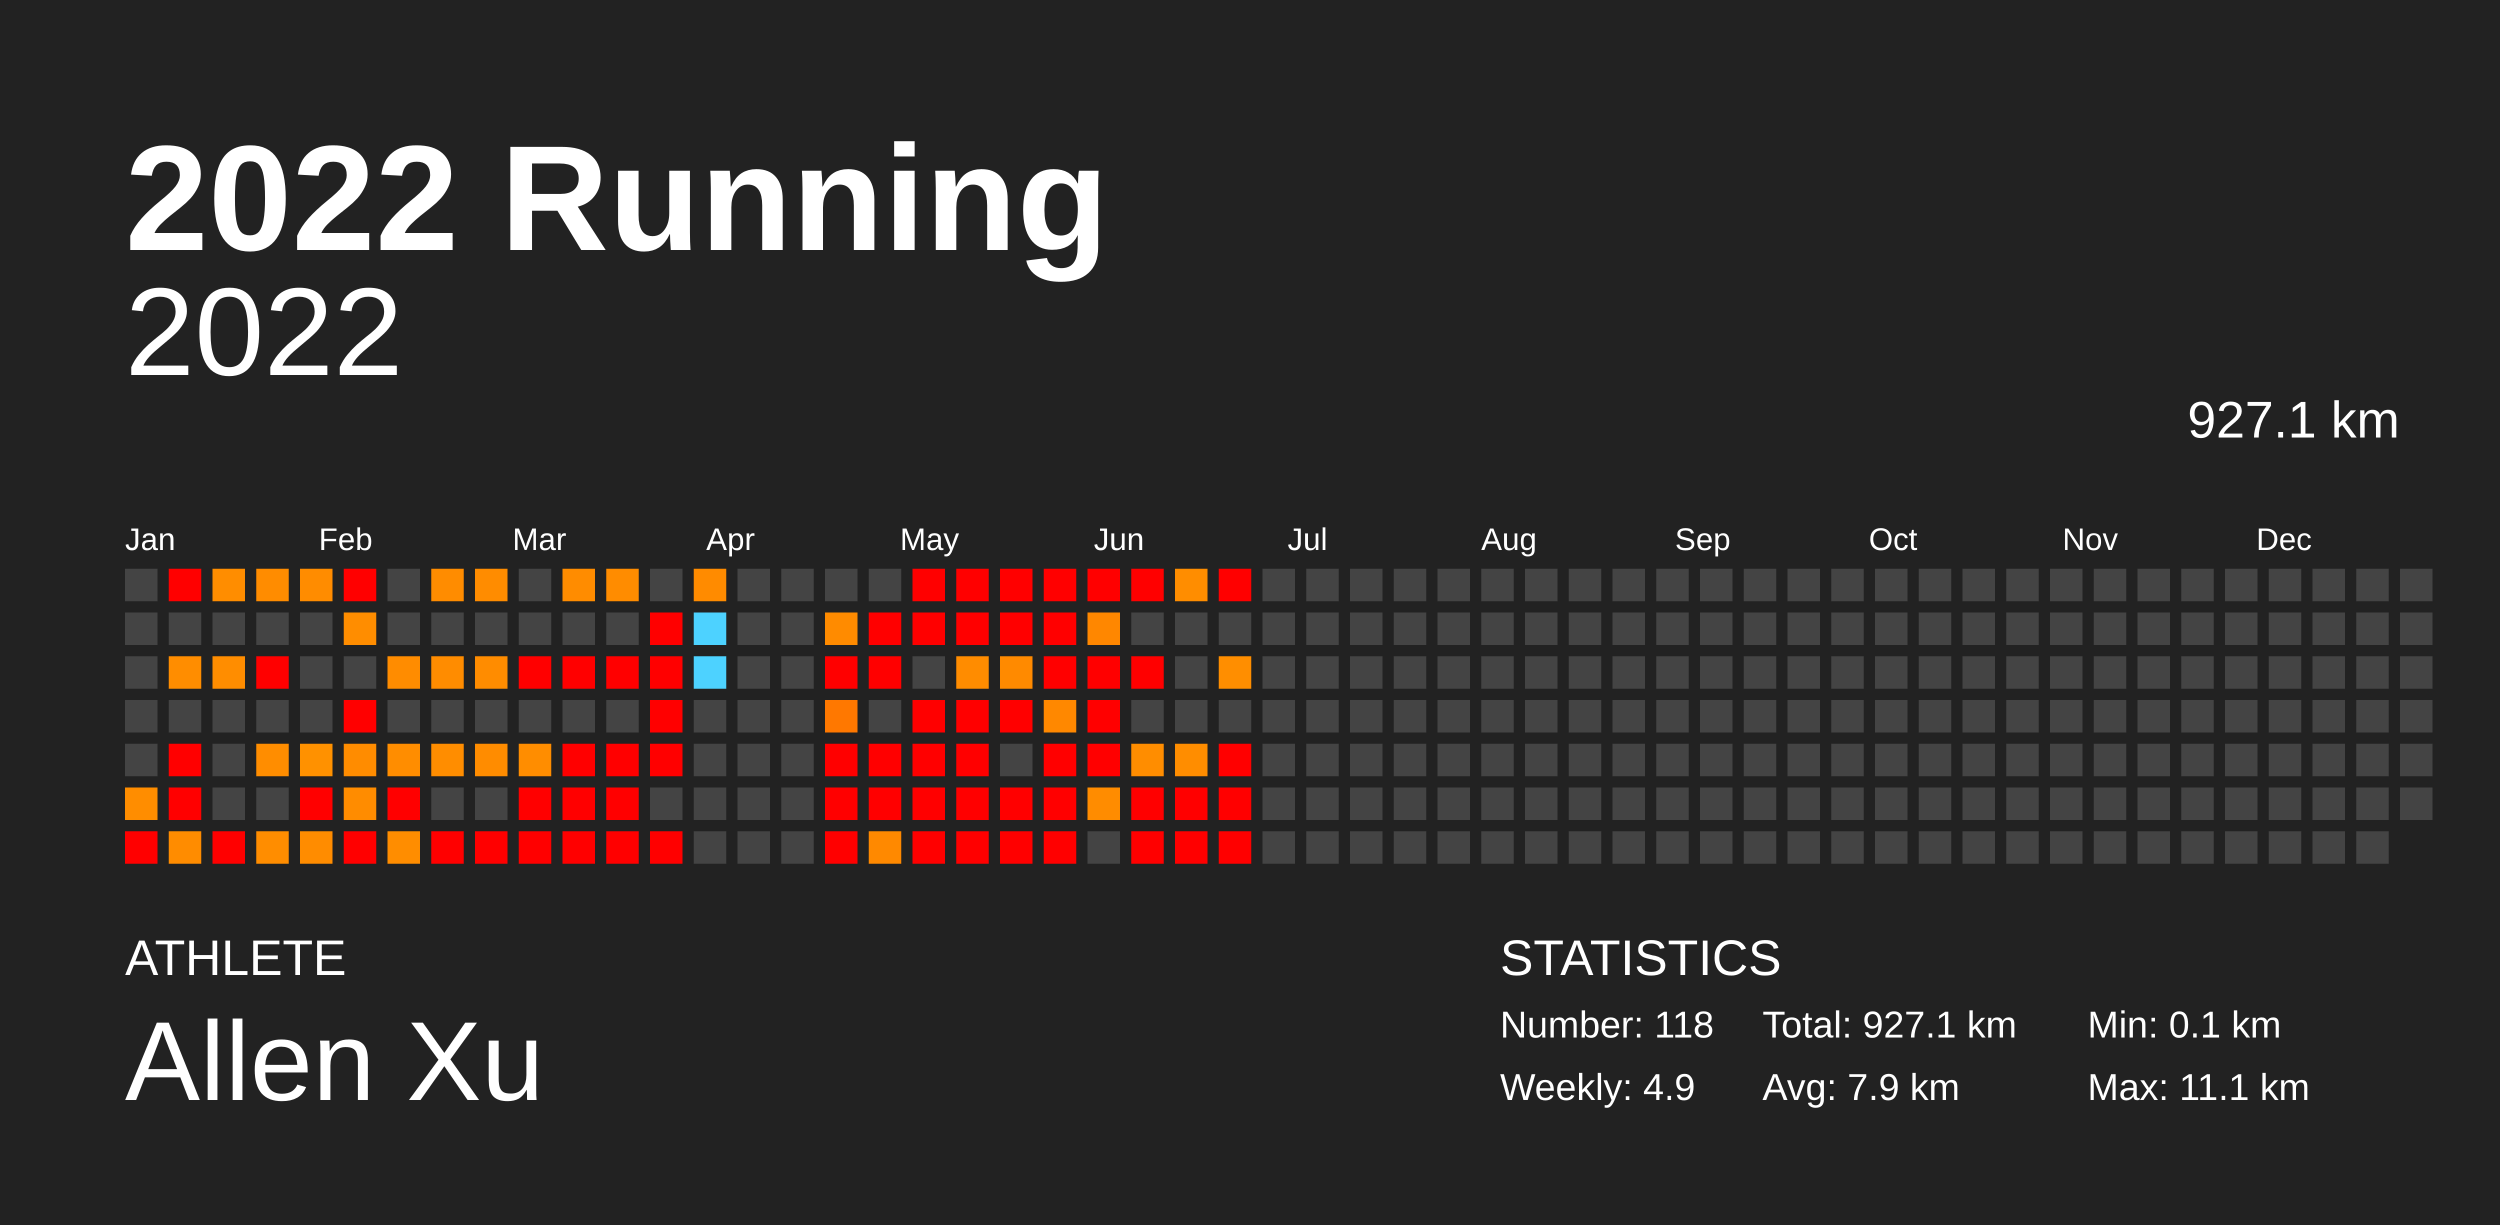
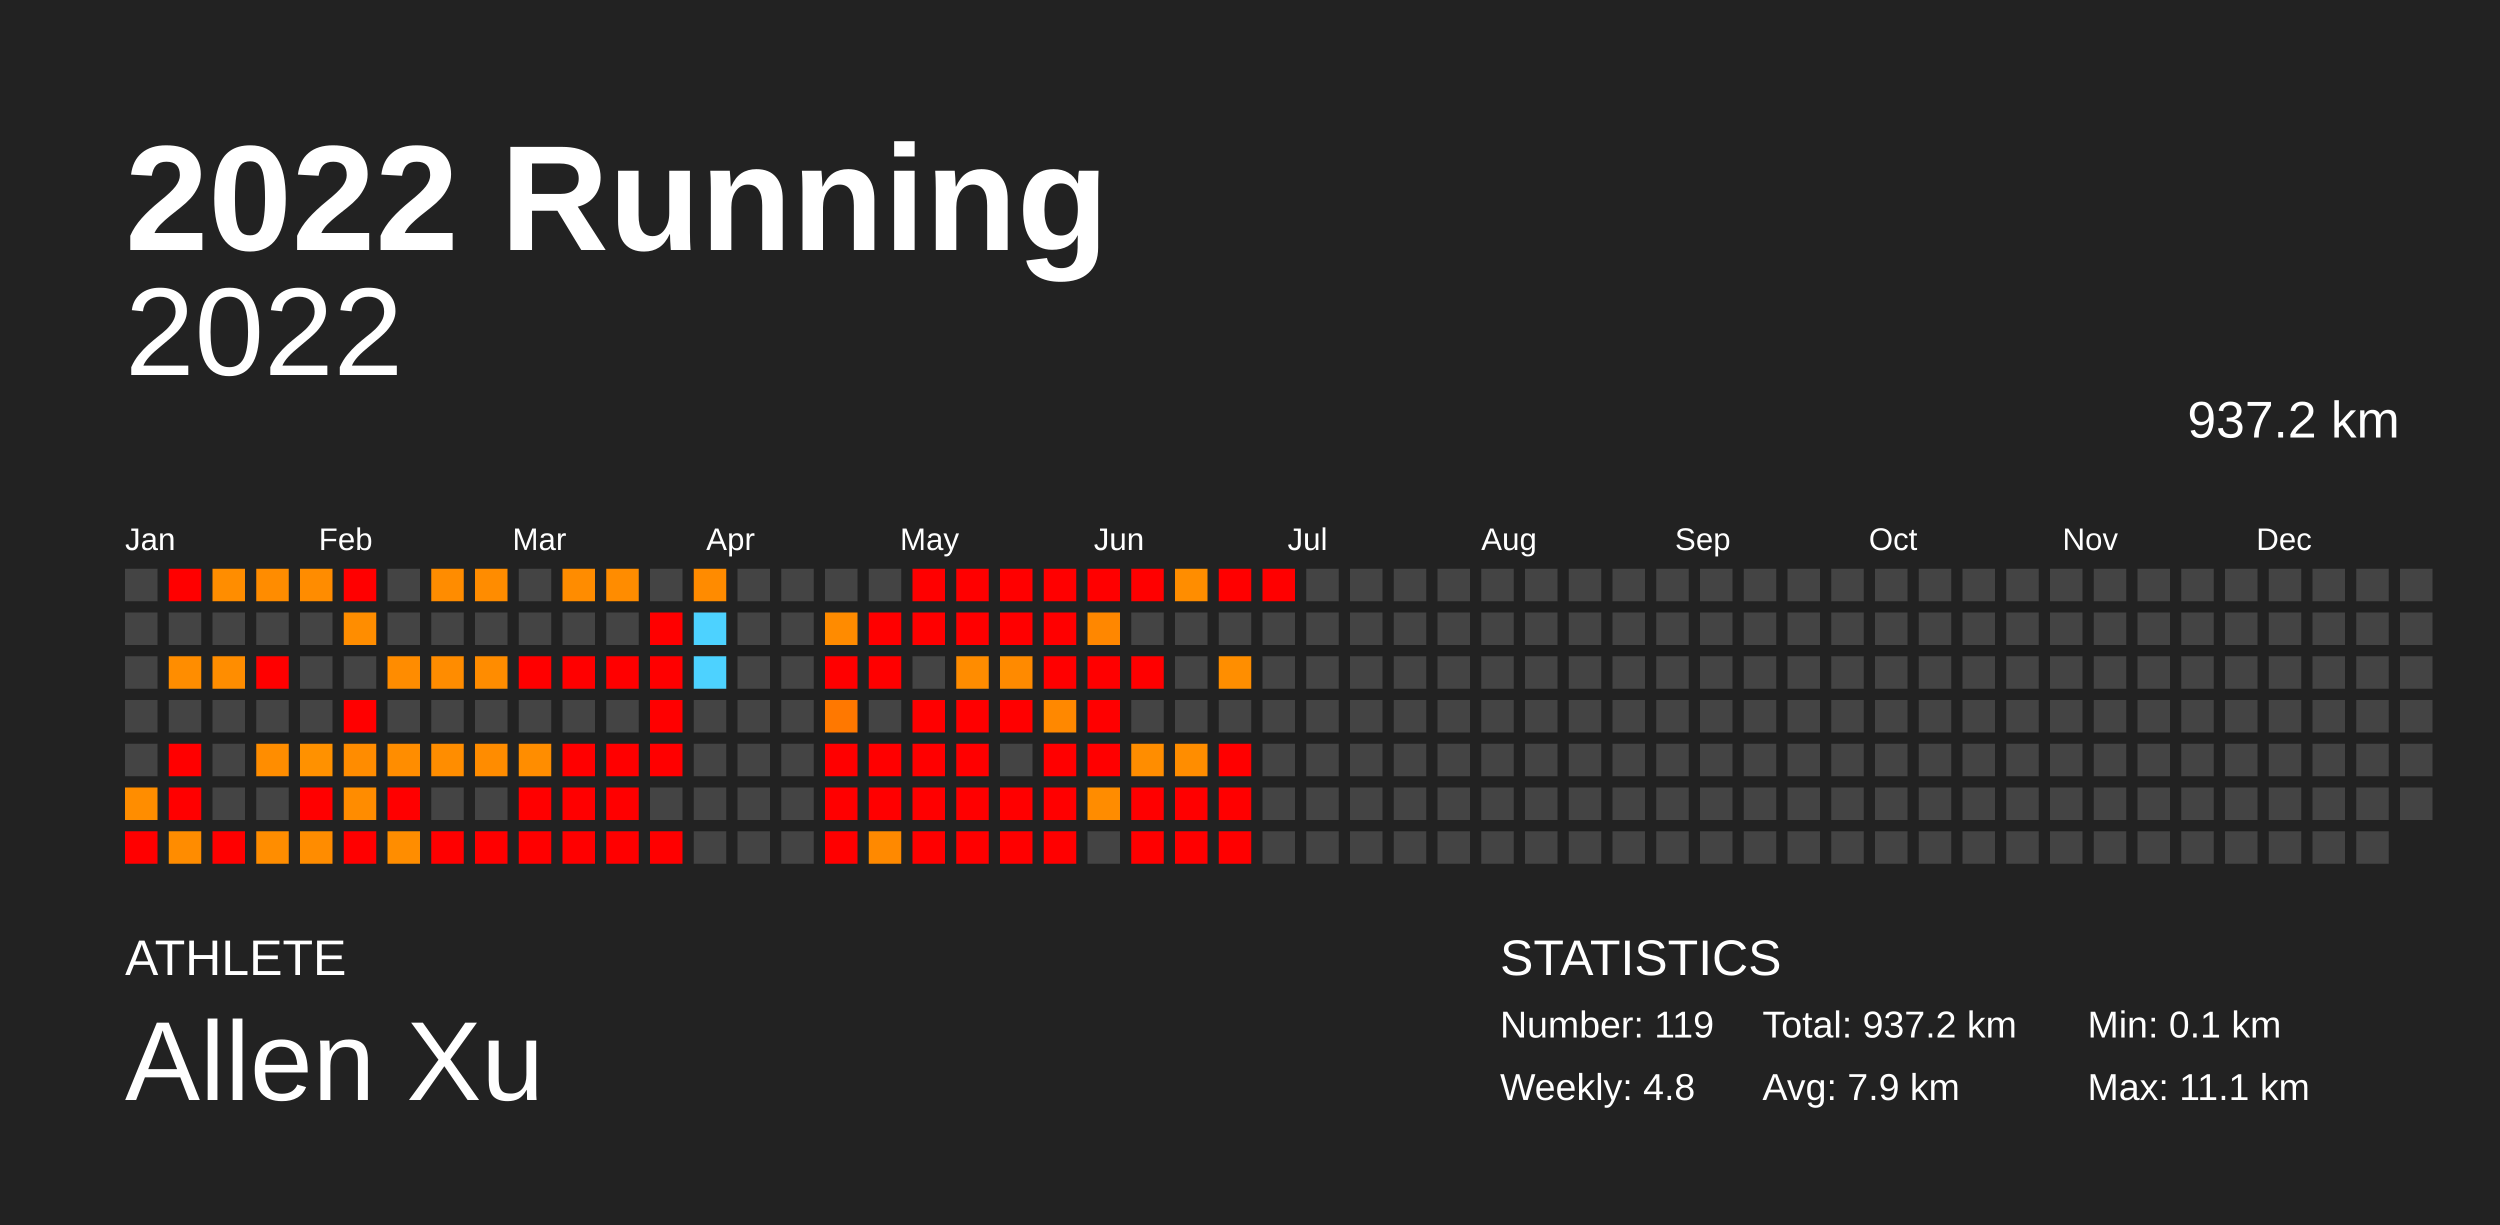
<svg xmlns="http://www.w3.org/2000/svg" baseProfile="full" height="98mm" version="1.1" viewBox="0,0,200,98" width="200mm">
  <defs />
  <rect fill="#222222" height="98" width="200" x="0" y="0" />
  <text fill="#FFFFFF" style="font-size:12px; font-family:Arial; font-weight:bold;" x="10" y="20">2022 Running</text>
  <text fill="#FFFFFF" style="font-size:4px; font-family:Arial" x="10" y="78">ATHLETE</text>
  <text fill="#FFFFFF" style="font-size:9px; font-family:Arial" x="10" y="88">Allen Xu</text>
  <text fill="#FFFFFF" style="font-size:4px; font-family:Arial" x="120" y="78">STATISTICS</text>
-   <text fill="#FFFFFF" style="font-size:3px; font-family:Arial" x="120" y="83">Number: 118</text>
-   <text fill="#FFFFFF" style="font-size:3px; font-family:Arial" x="120" y="88">Weekly: 4.9</text>
-   <text fill="#FFFFFF" style="font-size:3px; font-family:Arial" x="141" y="83">Total: 927.1 km</text>
+   <text fill="#FFFFFF" style="font-size:3px; font-family:Arial" x="120" y="83">Number: 119</text>
+   <text fill="#FFFFFF" style="font-size:3px; font-family:Arial" x="120" y="88">Weekly: 4.8</text>
+   <text fill="#FFFFFF" style="font-size:3px; font-family:Arial" x="141" y="83">Total: 937.2 km</text>
  <text fill="#FFFFFF" style="font-size:3px; font-family:Arial" x="141" y="88">Avg: 7.9 km</text>
  <text fill="#FFFFFF" style="font-size:3px; font-family:Arial" x="167" y="83">Min: 0.1 km</text>
  <text fill="#FFFFFF" style="font-size:3px; font-family:Arial" x="167" y="88">Max: 11.1 km</text>
  <text alignment-baseline="hanging" fill="#FFFFFF" style="font-size:10.0px; font-family:Arial;" x="10" y="30">2022</text>
-   <text alignment-baseline="hanging" fill="#FFFFFF" style="font-size:4.125px; font-family:Arial;" x="175" y="35">927.1 km</text>
+   <text alignment-baseline="hanging" fill="#FFFFFF" style="font-size:4.125px; font-family:Arial;" x="175" y="35">937.2 km</text>
  <text fill="#FFFFFF" style="font-size:2.5px; font-family:Arial" x="10.0" y="44">Jan</text>
  <text fill="#FFFFFF" style="font-size:2.5px; font-family:Arial" x="25.5" y="44">Feb</text>
  <text fill="#FFFFFF" style="font-size:2.5px; font-family:Arial" x="41.0" y="44">Mar</text>
  <text fill="#FFFFFF" style="font-size:2.5px; font-family:Arial" x="56.5" y="44">Apr</text>
  <text fill="#FFFFFF" style="font-size:2.5px; font-family:Arial" x="72.0" y="44">May</text>
  <text fill="#FFFFFF" style="font-size:2.5px; font-family:Arial" x="87.5" y="44">Jun</text>
  <text fill="#FFFFFF" style="font-size:2.5px; font-family:Arial" x="103.0" y="44">Jul</text>
  <text fill="#FFFFFF" style="font-size:2.5px; font-family:Arial" x="118.5" y="44">Aug</text>
  <text fill="#FFFFFF" style="font-size:2.5px; font-family:Arial" x="134.0" y="44">Sep</text>
  <text fill="#FFFFFF" style="font-size:2.5px; font-family:Arial" x="149.5" y="44">Oct</text>
  <text fill="#FFFFFF" style="font-size:2.5px; font-family:Arial" x="165.0" y="44">Nov</text>
  <text fill="#FFFFFF" style="font-size:2.5px; font-family:Arial" x="180.5" y="44">Dec</text>
  <rect fill="#444444" height="2.6" width="2.6" x="10.0" y="45.5" />
  <rect fill="#444444" height="2.6" width="2.6" x="10.0" y="49.0" />
  <rect fill="#444444" height="2.6" width="2.6" x="10.0" y="52.5" />
  <rect fill="#444444" height="2.6" width="2.6" x="10.0" y="56.0" />
  <rect fill="#444444" height="2.6" width="2.6" x="10.0" y="59.5" />
  <rect fill="#ff8d00" height="2.6" width="2.6" x="10.0" y="63.0" />
  <rect fill="red" height="2.6" width="2.6" x="10.0" y="66.5" />
  <rect fill="red" height="2.6" width="2.6" x="13.5" y="45.5" />
  <rect fill="#444444" height="2.6" width="2.6" x="13.5" y="49.0" />
  <rect fill="#ff8d00" height="2.6" width="2.6" x="13.5" y="52.5" />
  <rect fill="#444444" height="2.6" width="2.6" x="13.5" y="56.0" />
  <rect fill="red" height="2.6" width="2.6" x="13.5" y="59.5" />
  <rect fill="red" height="2.6" width="2.6" x="13.5" y="63.0" />
  <rect fill="#ff8c00" height="2.6" width="2.6" x="13.5" y="66.5" />
  <rect fill="#ff8d00" height="2.6" width="2.6" x="17.0" y="45.5" />
  <rect fill="#444444" height="2.6" width="2.6" x="17.0" y="49.0" />
  <rect fill="#ff8d00" height="2.6" width="2.6" x="17.0" y="52.5" />
  <rect fill="#444444" height="2.6" width="2.6" x="17.0" y="56.0" />
  <rect fill="#444444" height="2.6" width="2.6" x="17.0" y="59.5" />
  <rect fill="#444444" height="2.6" width="2.6" x="17.0" y="63.0" />
  <rect fill="red" height="2.6" width="2.6" x="17.0" y="66.5" />
  <rect fill="#ff8c00" height="2.6" width="2.6" x="20.5" y="45.5" />
  <rect fill="#444444" height="2.6" width="2.6" x="20.5" y="49.0" />
  <rect fill="red" height="2.6" width="2.6" x="20.5" y="52.5" />
  <rect fill="#444444" height="2.6" width="2.6" x="20.5" y="56.0" />
  <rect fill="#ff8d00" height="2.6" width="2.6" x="20.5" y="59.5" />
  <rect fill="#444444" height="2.6" width="2.6" x="20.5" y="63.0" />
  <rect fill="#ff8d00" height="2.6" width="2.6" x="20.5" y="66.5" />
  <rect fill="#ff8c00" height="2.6" width="2.6" x="24.0" y="45.5" />
  <rect fill="#444444" height="2.6" width="2.6" x="24.0" y="49.0" />
  <rect fill="#444444" height="2.6" width="2.6" x="24.0" y="52.5" />
  <rect fill="#444444" height="2.6" width="2.6" x="24.0" y="56.0" />
  <rect fill="#ff9100" height="2.6" width="2.6" x="24.0" y="59.5" />
  <rect fill="red" height="2.6" width="2.6" x="24.0" y="63.0" />
  <rect fill="#ff8c00" height="2.6" width="2.6" x="24.0" y="66.5" />
  <rect fill="red" height="2.6" width="2.6" x="27.5" y="45.5" />
  <rect fill="#ff8d00" height="2.6" width="2.6" x="27.5" y="49.0" />
  <rect fill="#444444" height="2.6" width="2.6" x="27.5" y="52.5" />
  <rect fill="red" height="2.6" width="2.6" x="27.5" y="56.0" />
  <rect fill="#ff8c00" height="2.6" width="2.6" x="27.5" y="59.5" />
  <rect fill="#ff8c00" height="2.6" width="2.6" x="27.5" y="63.0" />
  <rect fill="red" height="2.6" width="2.6" x="27.5" y="66.5" />
  <rect fill="#444444" height="2.6" width="2.6" x="31.0" y="45.5" />
  <rect fill="#444444" height="2.6" width="2.6" x="31.0" y="49.0" />
  <rect fill="#ff8c00" height="2.6" width="2.6" x="31.0" y="52.5" />
  <rect fill="#444444" height="2.6" width="2.6" x="31.0" y="56.0" />
  <rect fill="#ff8d00" height="2.6" width="2.6" x="31.0" y="59.5" />
  <rect fill="red" height="2.6" width="2.6" x="31.0" y="63.0" />
  <rect fill="#ff8d00" height="2.6" width="2.6" x="31.0" y="66.5" />
  <rect fill="#ff8c00" height="2.6" width="2.6" x="34.5" y="45.5" />
  <rect fill="#444444" height="2.6" width="2.6" x="34.5" y="49.0" />
  <rect fill="#ff8c00" height="2.6" width="2.6" x="34.5" y="52.5" />
  <rect fill="#444444" height="2.6" width="2.6" x="34.5" y="56.0" />
  <rect fill="#ff8d00" height="2.6" width="2.6" x="34.5" y="59.5" />
  <rect fill="#444444" height="2.6" width="2.6" x="34.5" y="63.0" />
  <rect fill="red" height="2.6" width="2.6" x="34.5" y="66.5" />
  <rect fill="#ff8c00" height="2.6" width="2.6" x="38.0" y="45.5" />
  <rect fill="#444444" height="2.6" width="2.6" x="38.0" y="49.0" />
  <rect fill="#ff8c00" height="2.6" width="2.6" x="38.0" y="52.5" />
  <rect fill="#444444" height="2.6" width="2.6" x="38.0" y="56.0" />
  <rect fill="#ff8c00" height="2.6" width="2.6" x="38.0" y="59.5" />
  <rect fill="#444444" height="2.6" width="2.6" x="38.0" y="63.0" />
  <rect fill="red" height="2.6" width="2.6" x="38.0" y="66.5" />
  <rect fill="#444444" height="2.6" width="2.6" x="41.5" y="45.5" />
  <rect fill="#444444" height="2.6" width="2.6" x="41.5" y="49.0" />
  <rect fill="red" height="2.6" width="2.6" x="41.5" y="52.5" />
  <rect fill="#444444" height="2.6" width="2.6" x="41.5" y="56.0" />
  <rect fill="#ff8d00" height="2.6" width="2.6" x="41.5" y="59.5" />
  <rect fill="red" height="2.6" width="2.6" x="41.5" y="63.0" />
  <rect fill="red" height="2.6" width="2.6" x="41.5" y="66.5" />
  <rect fill="#ff8c00" height="2.6" width="2.6" x="45.0" y="45.5" />
  <rect fill="#444444" height="2.6" width="2.6" x="45.0" y="49.0" />
  <rect fill="red" height="2.6" width="2.6" x="45.0" y="52.5" />
  <rect fill="#444444" height="2.6" width="2.6" x="45.0" y="56.0" />
  <rect fill="red" height="2.6" width="2.6" x="45.0" y="59.5" />
  <rect fill="red" height="2.6" width="2.6" x="45.0" y="63.0" />
  <rect fill="red" height="2.6" width="2.6" x="45.0" y="66.5" />
  <rect fill="#ff8c00" height="2.6" width="2.6" x="48.5" y="45.5" />
  <rect fill="#444444" height="2.6" width="2.6" x="48.5" y="49.0" />
  <rect fill="red" height="2.6" width="2.6" x="48.5" y="52.5" />
  <rect fill="#444444" height="2.6" width="2.6" x="48.5" y="56.0" />
  <rect fill="red" height="2.6" width="2.6" x="48.5" y="59.5" />
  <rect fill="red" height="2.6" width="2.6" x="48.5" y="63.0" />
  <rect fill="red" height="2.6" width="2.6" x="48.5" y="66.5" />
  <rect fill="#444444" height="2.6" width="2.6" x="52.0" y="45.5" />
  <rect fill="red" height="2.6" width="2.6" x="52.0" y="49.0" />
  <rect fill="red" height="2.6" width="2.6" x="52.0" y="52.5" />
  <rect fill="red" height="2.6" width="2.6" x="52.0" y="56.0" />
  <rect fill="red" height="2.6" width="2.6" x="52.0" y="59.5" />
  <rect fill="#444444" height="2.6" width="2.6" x="52.0" y="63.0" />
  <rect fill="red" height="2.6" width="2.6" x="52.0" y="66.5" />
  <rect fill="#ff8b00" height="2.6" width="2.6" x="55.5" y="45.5" />
  <rect fill="#4dd2ff" height="2.6" width="2.6" x="55.5" y="49.0" />
  <rect fill="#4dd2ff" height="2.6" width="2.6" x="55.5" y="52.5" />
  <rect fill="#444444" height="2.6" width="2.6" x="55.5" y="56.0" />
  <rect fill="#444444" height="2.6" width="2.6" x="55.5" y="59.5" />
  <rect fill="#444444" height="2.6" width="2.6" x="55.5" y="63.0" />
  <rect fill="#444444" height="2.6" width="2.6" x="55.5" y="66.5" />
  <rect fill="#444444" height="2.6" width="2.6" x="59.0" y="45.5" />
  <rect fill="#444444" height="2.6" width="2.6" x="59.0" y="49.0" />
  <rect fill="#444444" height="2.6" width="2.6" x="59.0" y="52.5" />
  <rect fill="#444444" height="2.6" width="2.6" x="59.0" y="56.0" />
  <rect fill="#444444" height="2.6" width="2.6" x="59.0" y="59.5" />
  <rect fill="#444444" height="2.6" width="2.6" x="59.0" y="63.0" />
  <rect fill="#444444" height="2.6" width="2.6" x="59.0" y="66.5" />
  <rect fill="#444444" height="2.6" width="2.6" x="62.5" y="45.5" />
  <rect fill="#444444" height="2.6" width="2.6" x="62.5" y="49.0" />
  <rect fill="#444444" height="2.6" width="2.6" x="62.5" y="52.5" />
  <rect fill="#444444" height="2.6" width="2.6" x="62.5" y="56.0" />
  <rect fill="#444444" height="2.6" width="2.6" x="62.5" y="59.5" />
  <rect fill="#444444" height="2.6" width="2.6" x="62.5" y="63.0" />
  <rect fill="#444444" height="2.6" width="2.6" x="62.5" y="66.5" />
  <rect fill="#444444" height="2.6" width="2.6" x="66.0" y="45.5" />
  <rect fill="#ff8b00" height="2.6" width="2.6" x="66.0" y="49.0" />
  <rect fill="red" height="2.6" width="2.6" x="66.0" y="52.5" />
  <rect fill="#ff7800" height="2.6" width="2.6" x="66.0" y="56.0" />
  <rect fill="red" height="2.6" width="2.6" x="66.0" y="59.5" />
  <rect fill="red" height="2.6" width="2.6" x="66.0" y="63.0" />
  <rect fill="red" height="2.6" width="2.6" x="66.0" y="66.5" />
  <rect fill="#444444" height="2.6" width="2.6" x="69.5" y="45.5" />
  <rect fill="red" height="2.6" width="2.6" x="69.5" y="49.0" />
  <rect fill="red" height="2.6" width="2.6" x="69.5" y="52.5" />
  <rect fill="#444444" height="2.6" width="2.6" x="69.5" y="56.0" />
  <rect fill="red" height="2.6" width="2.6" x="69.5" y="59.5" />
  <rect fill="red" height="2.6" width="2.6" x="69.5" y="63.0" />
  <rect fill="#ff8900" height="2.6" width="2.6" x="69.5" y="66.5" />
  <rect fill="red" height="2.6" width="2.6" x="73.0" y="45.5" />
  <rect fill="red" height="2.6" width="2.6" x="73.0" y="49.0" />
  <rect fill="#444444" height="2.6" width="2.6" x="73.0" y="52.5" />
  <rect fill="red" height="2.6" width="2.6" x="73.0" y="56.0" />
  <rect fill="red" height="2.6" width="2.6" x="73.0" y="59.5" />
  <rect fill="red" height="2.6" width="2.6" x="73.0" y="63.0" />
  <rect fill="red" height="2.6" width="2.6" x="73.0" y="66.5" />
  <rect fill="red" height="2.6" width="2.6" x="76.5" y="45.5" />
  <rect fill="red" height="2.6" width="2.6" x="76.5" y="49.0" />
  <rect fill="#ff8c00" height="2.6" width="2.6" x="76.5" y="52.5" />
  <rect fill="red" height="2.6" width="2.6" x="76.5" y="56.0" />
  <rect fill="red" height="2.6" width="2.6" x="76.5" y="59.5" />
  <rect fill="red" height="2.6" width="2.6" x="76.5" y="63.0" />
  <rect fill="red" height="2.6" width="2.6" x="76.5" y="66.5" />
  <rect fill="red" height="2.6" width="2.6" x="80.0" y="45.5" />
  <rect fill="red" height="2.6" width="2.6" x="80.0" y="49.0" />
  <rect fill="#ff8a00" height="2.6" width="2.6" x="80.0" y="52.5" />
  <rect fill="red" height="2.6" width="2.6" x="80.0" y="56.0" />
  <rect fill="#444444" height="2.6" width="2.6" x="80.0" y="59.5" />
  <rect fill="red" height="2.6" width="2.6" x="80.0" y="63.0" />
  <rect fill="red" height="2.6" width="2.6" x="80.0" y="66.5" />
  <rect fill="red" height="2.6" width="2.6" x="83.5" y="45.5" />
  <rect fill="red" height="2.6" width="2.6" x="83.5" y="49.0" />
  <rect fill="red" height="2.6" width="2.6" x="83.5" y="52.5" />
  <rect fill="#ff8800" height="2.6" width="2.6" x="83.5" y="56.0" />
  <rect fill="red" height="2.6" width="2.6" x="83.5" y="59.5" />
  <rect fill="red" height="2.6" width="2.6" x="83.5" y="63.0" />
  <rect fill="red" height="2.6" width="2.6" x="83.5" y="66.5" />
  <rect fill="red" height="2.6" width="2.6" x="87.0" y="45.5" />
  <rect fill="#ff8700" height="2.6" width="2.6" x="87.0" y="49.0" />
  <rect fill="red" height="2.6" width="2.6" x="87.0" y="52.5" />
  <rect fill="red" height="2.6" width="2.6" x="87.0" y="56.0" />
  <rect fill="red" height="2.6" width="2.6" x="87.0" y="59.5" />
  <rect fill="#ff8c00" height="2.6" width="2.6" x="87.0" y="63.0" />
  <rect fill="#444444" height="2.6" width="2.6" x="87.0" y="66.5" />
  <rect fill="red" height="2.6" width="2.6" x="90.5" y="45.5" />
  <rect fill="#444444" height="2.6" width="2.6" x="90.5" y="49.0" />
  <rect fill="red" height="2.6" width="2.6" x="90.5" y="52.5" />
  <rect fill="#444444" height="2.6" width="2.6" x="90.5" y="56.0" />
  <rect fill="#ff8d00" height="2.6" width="2.6" x="90.5" y="59.5" />
  <rect fill="red" height="2.6" width="2.6" x="90.5" y="63.0" />
  <rect fill="red" height="2.6" width="2.6" x="90.5" y="66.5" />
  <rect fill="#ff8d00" height="2.6" width="2.6" x="94.0" y="45.5" />
  <rect fill="#444444" height="2.6" width="2.6" x="94.0" y="49.0" />
  <rect fill="#444444" height="2.6" width="2.6" x="94.0" y="52.5" />
  <rect fill="#444444" height="2.6" width="2.6" x="94.0" y="56.0" />
  <rect fill="#ff8d00" height="2.6" width="2.6" x="94.0" y="59.5" />
  <rect fill="red" height="2.6" width="2.6" x="94.0" y="63.0" />
  <rect fill="red" height="2.6" width="2.6" x="94.0" y="66.5" />
  <rect fill="red" height="2.6" width="2.6" x="97.5" y="45.5" />
  <rect fill="#444444" height="2.6" width="2.6" x="97.5" y="49.0" />
  <rect fill="#ff8e00" height="2.6" width="2.6" x="97.5" y="52.5" />
  <rect fill="#444444" height="2.6" width="2.6" x="97.5" y="56.0" />
  <rect fill="red" height="2.6" width="2.6" x="97.5" y="59.5" />
  <rect fill="red" height="2.6" width="2.6" x="97.5" y="63.0" />
  <rect fill="red" height="2.6" width="2.6" x="97.5" y="66.5" />
-   <rect fill="#444444" height="2.6" width="2.6" x="101.0" y="45.5" />
+   <rect fill="red" height="2.6" width="2.6" x="101.0" y="45.5" />
  <rect fill="#444444" height="2.6" width="2.6" x="101.0" y="49.0" />
  <rect fill="#444444" height="2.6" width="2.6" x="101.0" y="52.5" />
  <rect fill="#444444" height="2.6" width="2.6" x="101.0" y="56.0" />
  <rect fill="#444444" height="2.6" width="2.6" x="101.0" y="59.5" />
  <rect fill="#444444" height="2.6" width="2.6" x="101.0" y="63.0" />
  <rect fill="#444444" height="2.6" width="2.6" x="101.0" y="66.5" />
  <rect fill="#444444" height="2.6" width="2.6" x="104.5" y="45.5" />
  <rect fill="#444444" height="2.6" width="2.6" x="104.5" y="49.0" />
  <rect fill="#444444" height="2.6" width="2.6" x="104.5" y="52.5" />
  <rect fill="#444444" height="2.6" width="2.6" x="104.5" y="56.0" />
  <rect fill="#444444" height="2.6" width="2.6" x="104.5" y="59.5" />
  <rect fill="#444444" height="2.6" width="2.6" x="104.5" y="63.0" />
  <rect fill="#444444" height="2.6" width="2.6" x="104.5" y="66.5" />
  <rect fill="#444444" height="2.6" width="2.6" x="108.0" y="45.5" />
  <rect fill="#444444" height="2.6" width="2.6" x="108.0" y="49.0" />
  <rect fill="#444444" height="2.6" width="2.6" x="108.0" y="52.5" />
  <rect fill="#444444" height="2.6" width="2.6" x="108.0" y="56.0" />
  <rect fill="#444444" height="2.6" width="2.6" x="108.0" y="59.5" />
  <rect fill="#444444" height="2.6" width="2.6" x="108.0" y="63.0" />
  <rect fill="#444444" height="2.6" width="2.6" x="108.0" y="66.5" />
  <rect fill="#444444" height="2.6" width="2.6" x="111.5" y="45.5" />
  <rect fill="#444444" height="2.6" width="2.6" x="111.5" y="49.0" />
  <rect fill="#444444" height="2.6" width="2.6" x="111.5" y="52.5" />
  <rect fill="#444444" height="2.6" width="2.6" x="111.5" y="56.0" />
  <rect fill="#444444" height="2.6" width="2.6" x="111.5" y="59.5" />
  <rect fill="#444444" height="2.6" width="2.6" x="111.5" y="63.0" />
  <rect fill="#444444" height="2.6" width="2.6" x="111.5" y="66.5" />
  <rect fill="#444444" height="2.6" width="2.6" x="115.0" y="45.5" />
  <rect fill="#444444" height="2.6" width="2.6" x="115.0" y="49.0" />
  <rect fill="#444444" height="2.6" width="2.6" x="115.0" y="52.5" />
  <rect fill="#444444" height="2.6" width="2.6" x="115.0" y="56.0" />
  <rect fill="#444444" height="2.6" width="2.6" x="115.0" y="59.5" />
  <rect fill="#444444" height="2.6" width="2.6" x="115.0" y="63.0" />
  <rect fill="#444444" height="2.6" width="2.6" x="115.0" y="66.5" />
  <rect fill="#444444" height="2.6" width="2.6" x="118.5" y="45.5" />
  <rect fill="#444444" height="2.6" width="2.6" x="118.5" y="49.0" />
  <rect fill="#444444" height="2.6" width="2.6" x="118.5" y="52.5" />
  <rect fill="#444444" height="2.6" width="2.6" x="118.5" y="56.0" />
  <rect fill="#444444" height="2.6" width="2.6" x="118.5" y="59.5" />
  <rect fill="#444444" height="2.6" width="2.6" x="118.5" y="63.0" />
  <rect fill="#444444" height="2.6" width="2.6" x="118.5" y="66.5" />
  <rect fill="#444444" height="2.6" width="2.6" x="122.0" y="45.5" />
  <rect fill="#444444" height="2.6" width="2.6" x="122.0" y="49.0" />
  <rect fill="#444444" height="2.6" width="2.6" x="122.0" y="52.5" />
  <rect fill="#444444" height="2.6" width="2.6" x="122.0" y="56.0" />
  <rect fill="#444444" height="2.6" width="2.6" x="122.0" y="59.5" />
  <rect fill="#444444" height="2.6" width="2.6" x="122.0" y="63.0" />
  <rect fill="#444444" height="2.6" width="2.6" x="122.0" y="66.5" />
  <rect fill="#444444" height="2.6" width="2.6" x="125.5" y="45.5" />
  <rect fill="#444444" height="2.6" width="2.6" x="125.5" y="49.0" />
  <rect fill="#444444" height="2.6" width="2.6" x="125.5" y="52.5" />
  <rect fill="#444444" height="2.6" width="2.6" x="125.5" y="56.0" />
  <rect fill="#444444" height="2.6" width="2.6" x="125.5" y="59.5" />
  <rect fill="#444444" height="2.6" width="2.6" x="125.5" y="63.0" />
  <rect fill="#444444" height="2.6" width="2.6" x="125.5" y="66.5" />
  <rect fill="#444444" height="2.6" width="2.6" x="129.0" y="45.5" />
  <rect fill="#444444" height="2.6" width="2.6" x="129.0" y="49.0" />
  <rect fill="#444444" height="2.6" width="2.6" x="129.0" y="52.5" />
  <rect fill="#444444" height="2.6" width="2.6" x="129.0" y="56.0" />
  <rect fill="#444444" height="2.6" width="2.6" x="129.0" y="59.5" />
  <rect fill="#444444" height="2.6" width="2.6" x="129.0" y="63.0" />
  <rect fill="#444444" height="2.6" width="2.6" x="129.0" y="66.5" />
  <rect fill="#444444" height="2.6" width="2.6" x="132.5" y="45.5" />
  <rect fill="#444444" height="2.6" width="2.6" x="132.5" y="49.0" />
  <rect fill="#444444" height="2.6" width="2.6" x="132.5" y="52.5" />
  <rect fill="#444444" height="2.6" width="2.6" x="132.5" y="56.0" />
  <rect fill="#444444" height="2.6" width="2.6" x="132.5" y="59.5" />
  <rect fill="#444444" height="2.6" width="2.6" x="132.5" y="63.0" />
  <rect fill="#444444" height="2.6" width="2.6" x="132.5" y="66.5" />
  <rect fill="#444444" height="2.6" width="2.6" x="136.0" y="45.5" />
  <rect fill="#444444" height="2.6" width="2.6" x="136.0" y="49.0" />
  <rect fill="#444444" height="2.6" width="2.6" x="136.0" y="52.5" />
  <rect fill="#444444" height="2.6" width="2.6" x="136.0" y="56.0" />
  <rect fill="#444444" height="2.6" width="2.6" x="136.0" y="59.5" />
  <rect fill="#444444" height="2.6" width="2.6" x="136.0" y="63.0" />
  <rect fill="#444444" height="2.6" width="2.6" x="136.0" y="66.5" />
  <rect fill="#444444" height="2.6" width="2.6" x="139.5" y="45.5" />
  <rect fill="#444444" height="2.6" width="2.6" x="139.5" y="49.0" />
  <rect fill="#444444" height="2.6" width="2.6" x="139.5" y="52.5" />
  <rect fill="#444444" height="2.6" width="2.6" x="139.5" y="56.0" />
  <rect fill="#444444" height="2.6" width="2.6" x="139.5" y="59.5" />
  <rect fill="#444444" height="2.6" width="2.6" x="139.5" y="63.0" />
  <rect fill="#444444" height="2.6" width="2.6" x="139.5" y="66.5" />
  <rect fill="#444444" height="2.6" width="2.6" x="143.0" y="45.5" />
  <rect fill="#444444" height="2.6" width="2.6" x="143.0" y="49.0" />
  <rect fill="#444444" height="2.6" width="2.6" x="143.0" y="52.5" />
  <rect fill="#444444" height="2.6" width="2.6" x="143.0" y="56.0" />
  <rect fill="#444444" height="2.6" width="2.6" x="143.0" y="59.5" />
  <rect fill="#444444" height="2.6" width="2.6" x="143.0" y="63.0" />
  <rect fill="#444444" height="2.6" width="2.6" x="143.0" y="66.5" />
  <rect fill="#444444" height="2.6" width="2.6" x="146.5" y="45.5" />
  <rect fill="#444444" height="2.6" width="2.6" x="146.5" y="49.0" />
  <rect fill="#444444" height="2.6" width="2.6" x="146.5" y="52.5" />
  <rect fill="#444444" height="2.6" width="2.6" x="146.5" y="56.0" />
  <rect fill="#444444" height="2.6" width="2.6" x="146.5" y="59.5" />
  <rect fill="#444444" height="2.6" width="2.6" x="146.5" y="63.0" />
  <rect fill="#444444" height="2.6" width="2.6" x="146.5" y="66.5" />
  <rect fill="#444444" height="2.6" width="2.6" x="150.0" y="45.5" />
  <rect fill="#444444" height="2.6" width="2.6" x="150.0" y="49.0" />
  <rect fill="#444444" height="2.6" width="2.6" x="150.0" y="52.5" />
  <rect fill="#444444" height="2.6" width="2.6" x="150.0" y="56.0" />
  <rect fill="#444444" height="2.6" width="2.6" x="150.0" y="59.5" />
  <rect fill="#444444" height="2.6" width="2.6" x="150.0" y="63.0" />
  <rect fill="#444444" height="2.6" width="2.6" x="150.0" y="66.5" />
  <rect fill="#444444" height="2.6" width="2.6" x="153.5" y="45.5" />
  <rect fill="#444444" height="2.6" width="2.6" x="153.5" y="49.0" />
  <rect fill="#444444" height="2.6" width="2.6" x="153.5" y="52.5" />
  <rect fill="#444444" height="2.6" width="2.6" x="153.5" y="56.0" />
  <rect fill="#444444" height="2.6" width="2.6" x="153.5" y="59.5" />
  <rect fill="#444444" height="2.6" width="2.6" x="153.5" y="63.0" />
  <rect fill="#444444" height="2.6" width="2.6" x="153.5" y="66.5" />
  <rect fill="#444444" height="2.6" width="2.6" x="157.0" y="45.5" />
  <rect fill="#444444" height="2.6" width="2.6" x="157.0" y="49.0" />
  <rect fill="#444444" height="2.6" width="2.6" x="157.0" y="52.5" />
  <rect fill="#444444" height="2.6" width="2.6" x="157.0" y="56.0" />
  <rect fill="#444444" height="2.6" width="2.6" x="157.0" y="59.5" />
  <rect fill="#444444" height="2.6" width="2.6" x="157.0" y="63.0" />
  <rect fill="#444444" height="2.6" width="2.6" x="157.0" y="66.5" />
  <rect fill="#444444" height="2.6" width="2.6" x="160.5" y="45.5" />
  <rect fill="#444444" height="2.6" width="2.6" x="160.5" y="49.0" />
  <rect fill="#444444" height="2.6" width="2.6" x="160.5" y="52.5" />
  <rect fill="#444444" height="2.6" width="2.6" x="160.5" y="56.0" />
  <rect fill="#444444" height="2.6" width="2.6" x="160.5" y="59.5" />
  <rect fill="#444444" height="2.6" width="2.6" x="160.5" y="63.0" />
  <rect fill="#444444" height="2.6" width="2.6" x="160.5" y="66.5" />
  <rect fill="#444444" height="2.6" width="2.6" x="164.0" y="45.5" />
  <rect fill="#444444" height="2.6" width="2.6" x="164.0" y="49.0" />
  <rect fill="#444444" height="2.6" width="2.6" x="164.0" y="52.5" />
  <rect fill="#444444" height="2.6" width="2.6" x="164.0" y="56.0" />
  <rect fill="#444444" height="2.6" width="2.6" x="164.0" y="59.5" />
  <rect fill="#444444" height="2.6" width="2.6" x="164.0" y="63.0" />
  <rect fill="#444444" height="2.6" width="2.6" x="164.0" y="66.5" />
  <rect fill="#444444" height="2.6" width="2.6" x="167.5" y="45.5" />
  <rect fill="#444444" height="2.6" width="2.6" x="167.5" y="49.0" />
  <rect fill="#444444" height="2.6" width="2.6" x="167.5" y="52.5" />
  <rect fill="#444444" height="2.6" width="2.6" x="167.5" y="56.0" />
  <rect fill="#444444" height="2.6" width="2.6" x="167.5" y="59.5" />
  <rect fill="#444444" height="2.6" width="2.6" x="167.5" y="63.0" />
  <rect fill="#444444" height="2.6" width="2.6" x="167.5" y="66.5" />
  <rect fill="#444444" height="2.6" width="2.6" x="171.0" y="45.5" />
  <rect fill="#444444" height="2.6" width="2.6" x="171.0" y="49.0" />
  <rect fill="#444444" height="2.6" width="2.6" x="171.0" y="52.5" />
  <rect fill="#444444" height="2.6" width="2.6" x="171.0" y="56.0" />
  <rect fill="#444444" height="2.6" width="2.6" x="171.0" y="59.5" />
  <rect fill="#444444" height="2.6" width="2.6" x="171.0" y="63.0" />
  <rect fill="#444444" height="2.6" width="2.6" x="171.0" y="66.5" />
  <rect fill="#444444" height="2.6" width="2.6" x="174.5" y="45.5" />
  <rect fill="#444444" height="2.6" width="2.6" x="174.5" y="49.0" />
  <rect fill="#444444" height="2.6" width="2.6" x="174.5" y="52.5" />
  <rect fill="#444444" height="2.6" width="2.6" x="174.5" y="56.0" />
  <rect fill="#444444" height="2.6" width="2.6" x="174.5" y="59.5" />
  <rect fill="#444444" height="2.6" width="2.6" x="174.5" y="63.0" />
  <rect fill="#444444" height="2.6" width="2.6" x="174.5" y="66.5" />
  <rect fill="#444444" height="2.6" width="2.6" x="178.0" y="45.5" />
  <rect fill="#444444" height="2.6" width="2.6" x="178.0" y="49.0" />
  <rect fill="#444444" height="2.6" width="2.6" x="178.0" y="52.5" />
  <rect fill="#444444" height="2.6" width="2.6" x="178.0" y="56.0" />
  <rect fill="#444444" height="2.6" width="2.6" x="178.0" y="59.5" />
  <rect fill="#444444" height="2.6" width="2.6" x="178.0" y="63.0" />
  <rect fill="#444444" height="2.6" width="2.6" x="178.0" y="66.5" />
  <rect fill="#444444" height="2.6" width="2.6" x="181.5" y="45.5" />
  <rect fill="#444444" height="2.6" width="2.6" x="181.5" y="49.0" />
  <rect fill="#444444" height="2.6" width="2.6" x="181.5" y="52.5" />
  <rect fill="#444444" height="2.6" width="2.6" x="181.5" y="56.0" />
  <rect fill="#444444" height="2.6" width="2.6" x="181.5" y="59.5" />
  <rect fill="#444444" height="2.6" width="2.6" x="181.5" y="63.0" />
  <rect fill="#444444" height="2.6" width="2.6" x="181.5" y="66.5" />
  <rect fill="#444444" height="2.6" width="2.6" x="185.0" y="45.5" />
  <rect fill="#444444" height="2.6" width="2.6" x="185.0" y="49.0" />
  <rect fill="#444444" height="2.6" width="2.6" x="185.0" y="52.5" />
  <rect fill="#444444" height="2.6" width="2.6" x="185.0" y="56.0" />
  <rect fill="#444444" height="2.6" width="2.6" x="185.0" y="59.5" />
  <rect fill="#444444" height="2.6" width="2.6" x="185.0" y="63.0" />
  <rect fill="#444444" height="2.6" width="2.6" x="185.0" y="66.5" />
  <rect fill="#444444" height="2.6" width="2.6" x="188.5" y="45.5" />
  <rect fill="#444444" height="2.6" width="2.6" x="188.5" y="49.0" />
  <rect fill="#444444" height="2.6" width="2.6" x="188.5" y="52.5" />
  <rect fill="#444444" height="2.6" width="2.6" x="188.5" y="56.0" />
  <rect fill="#444444" height="2.6" width="2.6" x="188.5" y="59.5" />
  <rect fill="#444444" height="2.6" width="2.6" x="188.5" y="63.0" />
  <rect fill="#444444" height="2.6" width="2.6" x="188.5" y="66.5" />
  <rect fill="#444444" height="2.6" width="2.6" x="192.0" y="45.5" />
  <rect fill="#444444" height="2.6" width="2.6" x="192.0" y="49.0" />
  <rect fill="#444444" height="2.6" width="2.6" x="192.0" y="52.5" />
  <rect fill="#444444" height="2.6" width="2.6" x="192.0" y="56.0" />
  <rect fill="#444444" height="2.6" width="2.6" x="192.0" y="59.5" />
  <rect fill="#444444" height="2.6" width="2.6" x="192.0" y="63.0" />
</svg>
